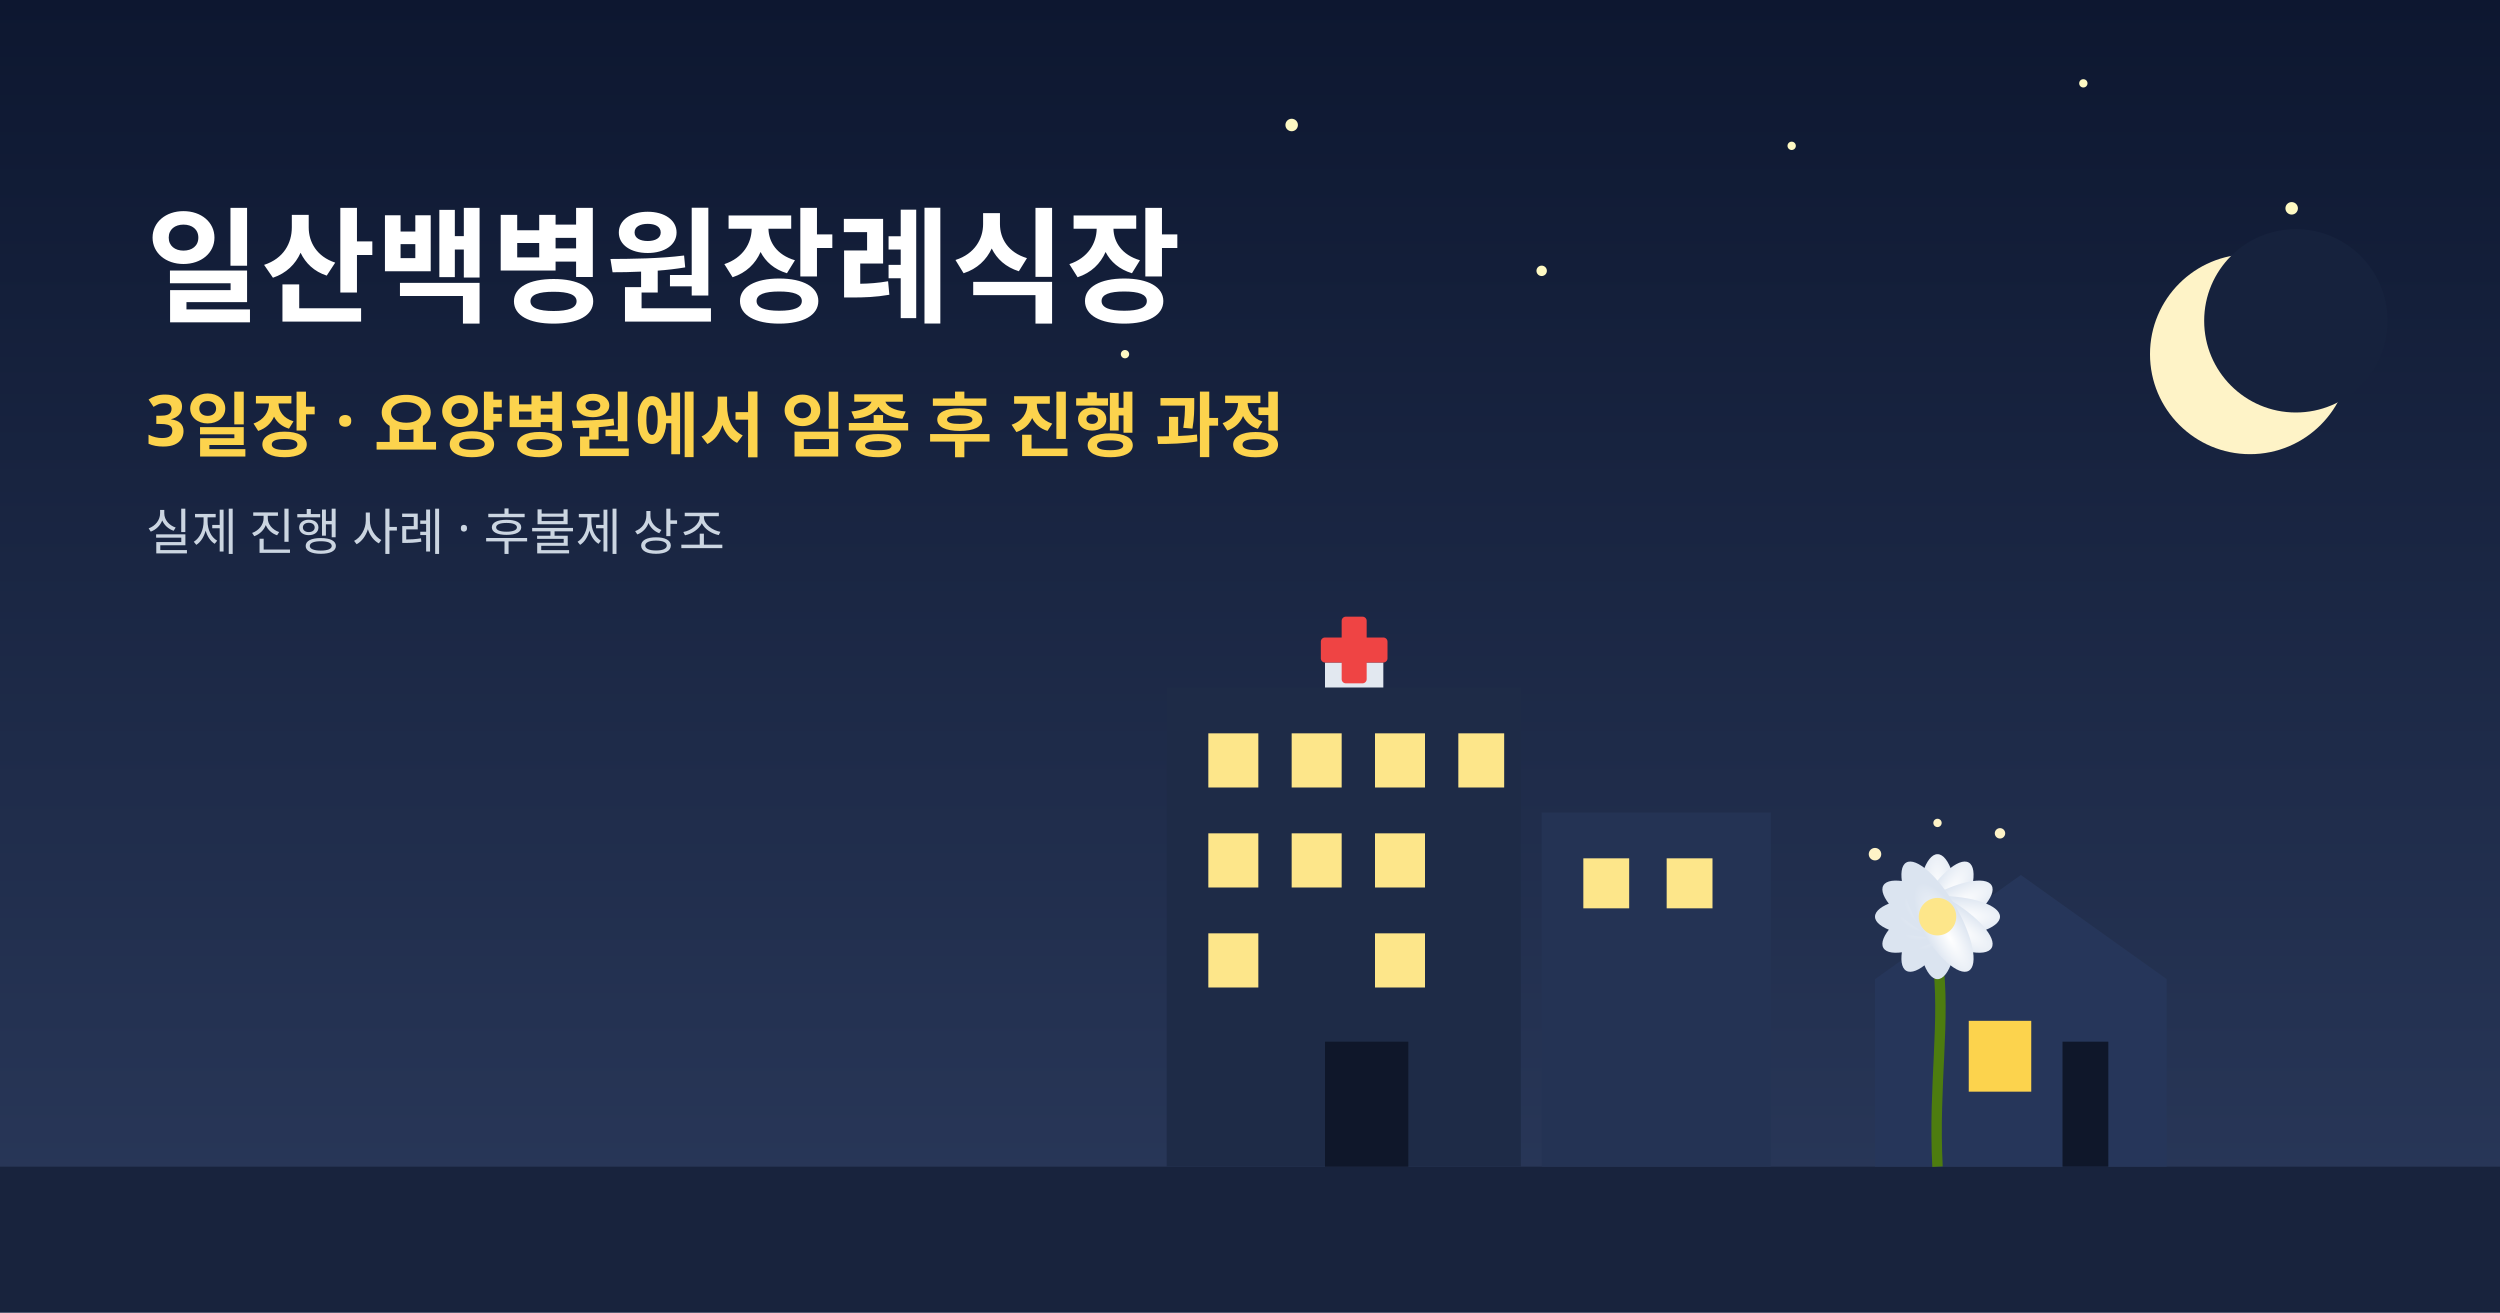
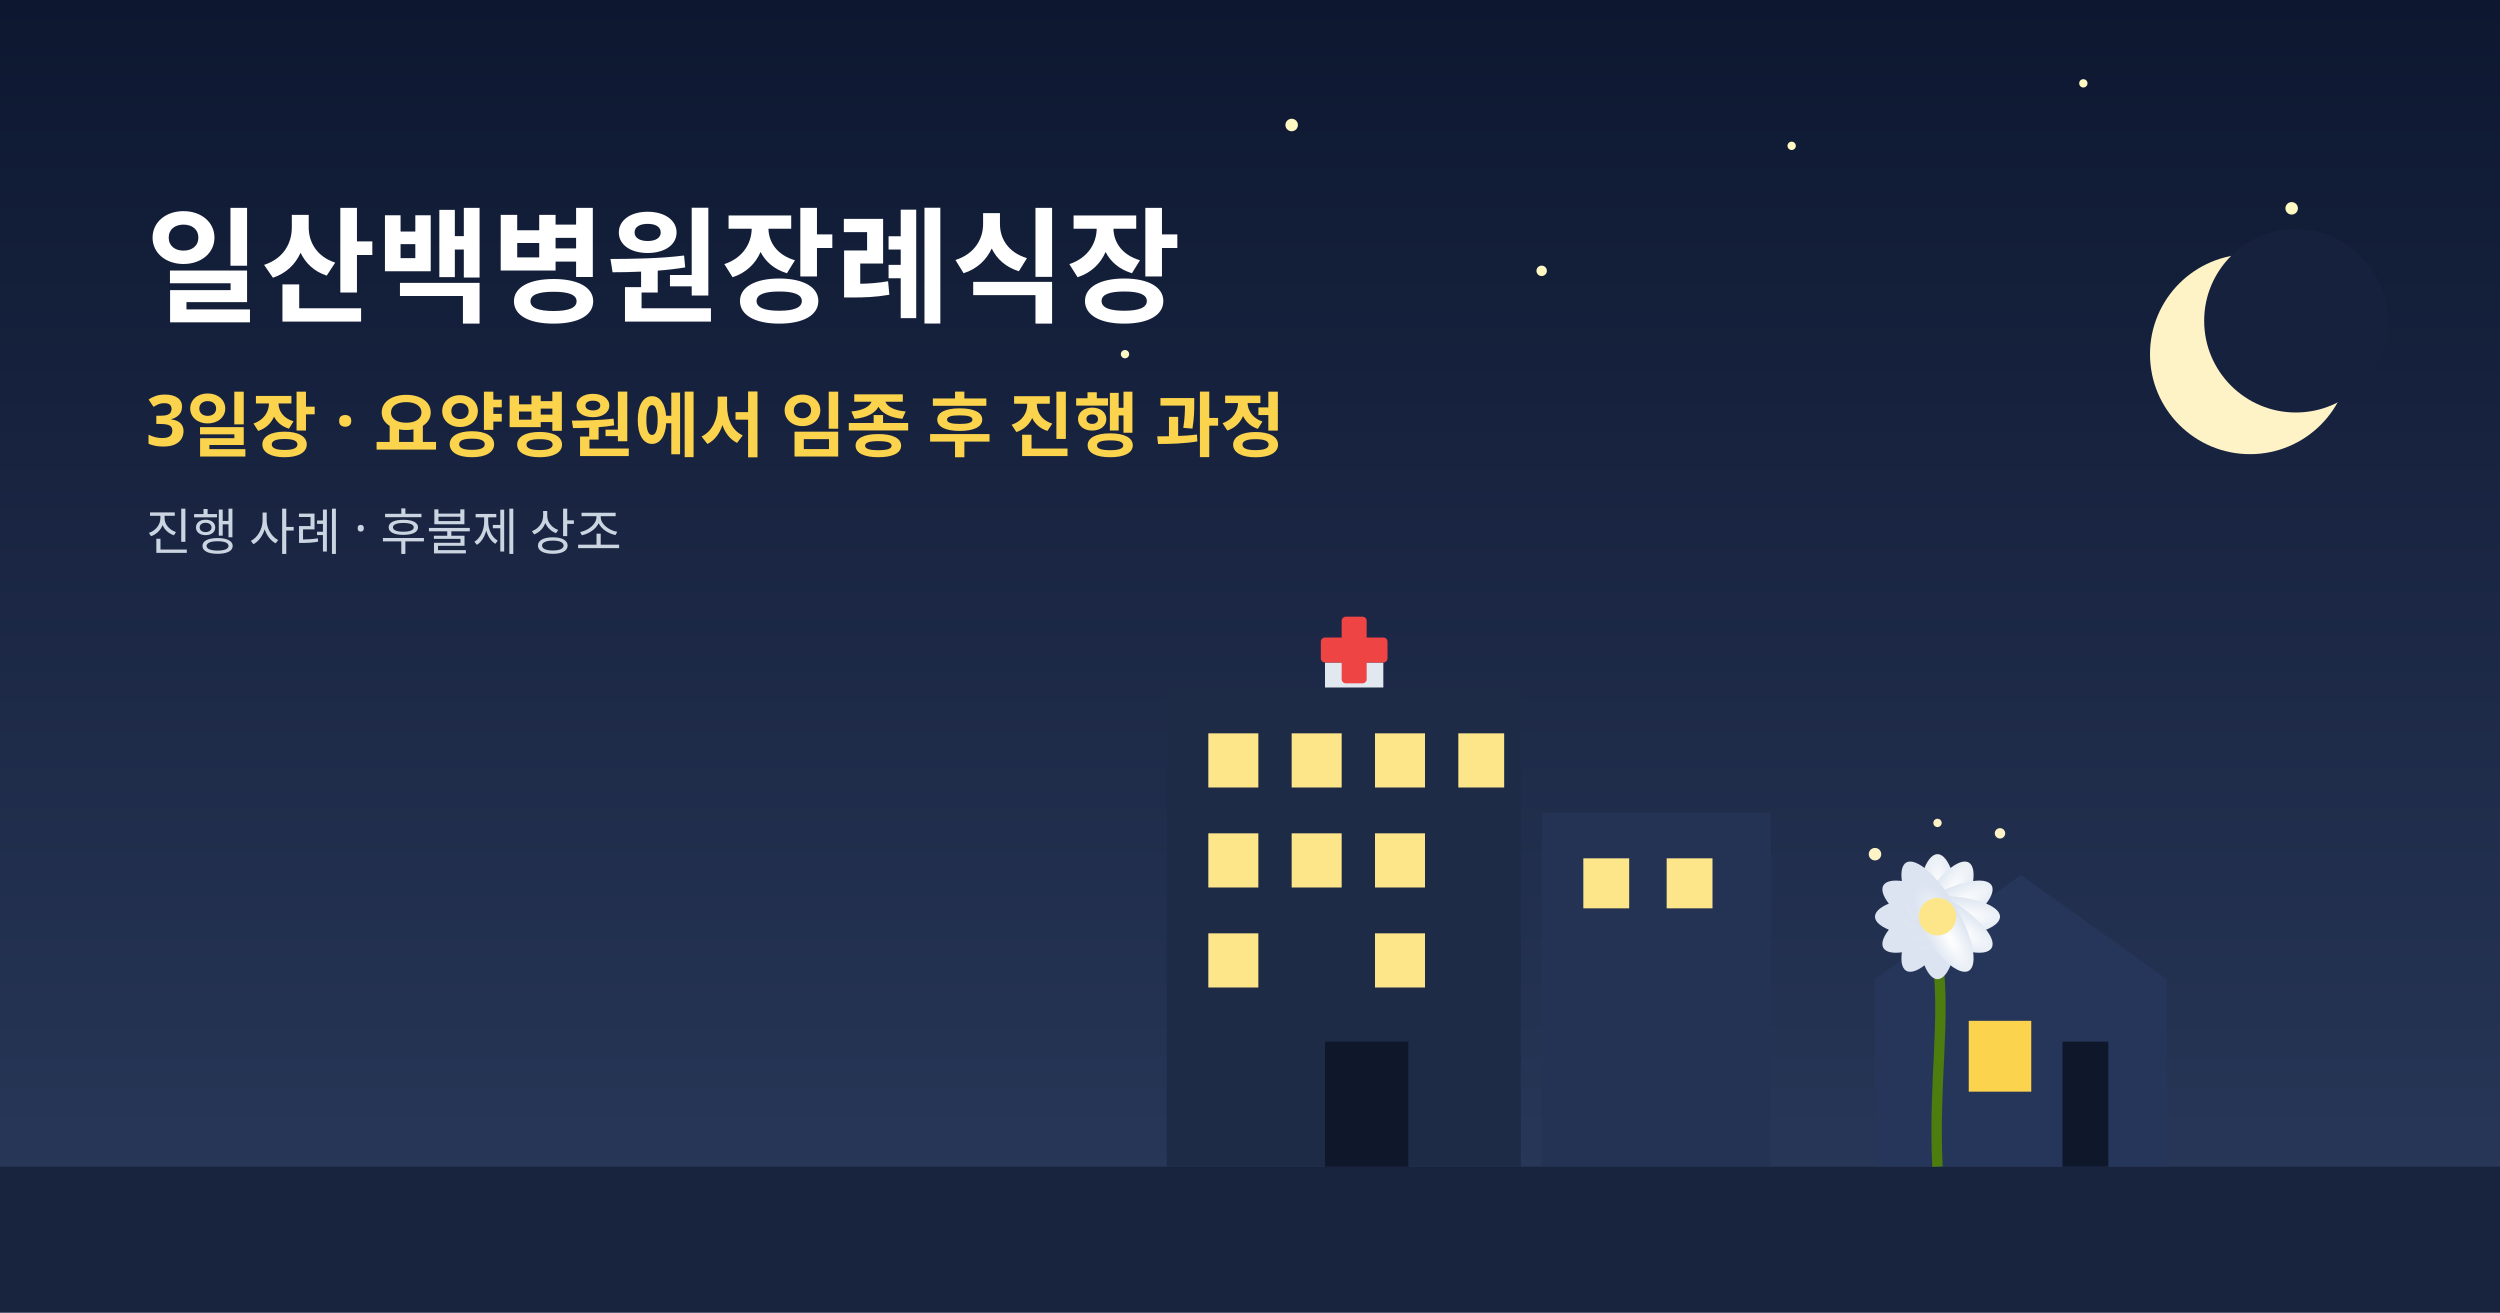
<svg xmlns="http://www.w3.org/2000/svg" viewBox="0 0 1200 630" role="img" aria-label="밤하늘 아래 병원 건물과 집의 불빛, 국화 한 송이가 어우러진 3일장 그림">
  <style>
  .t{font-family:'Noto Sans KR','Apple SD Gothic Neo','Malgun Gothic',sans-serif}
  @keyframes tw{0%,100%{opacity:.25}50%{opacity:1}}
  @keyframes win{0%,100%{opacity:.55}50%{opacity:1}}
  @keyframes sway{0%,100%{transform:rotate(-2deg)}50%{transform:rotate(2deg)}}
  @keyframes drift{0%{transform:translate(0,0);opacity:0}15%{opacity:.9}100%{transform:translate(40px,-90px);opacity:0}}
  .s1{animation:tw 2.6s ease-in-out infinite}.s2{animation:tw 3.4s ease-in-out .8s infinite}.s3{animation:tw 4.2s ease-in-out 1.6s infinite}
  .w1{animation:win 3.2s ease-in-out infinite}.w2{animation:win 4.1s ease-in-out 1s infinite}
  .fl{transform-origin:930px 560px;animation:sway 6s ease-in-out infinite}
  .d1{animation:drift 6s ease-out infinite}.d2{animation:drift 6s ease-out 2s infinite}.d3{animation:drift 6s ease-out 4s infinite}
  @media (prefers-reduced-motion:reduce){*{animation:none!important}}
</style>
  <defs>
    <linearGradient id="bg" x1="0" y1="0" x2="0" y2="1">
      <stop offset="0" stop-color="#0d1730" />
      <stop offset="1" stop-color="#2b3a5c" />
    </linearGradient>
    <radialGradient id="pet" cx=".5" cy=".3">
      <stop offset="0" stop-color="#ffffff" />
      <stop offset="1" stop-color="#dbe4f0" />
    </radialGradient>
  </defs>
  <rect width="1200" height="630" fill="url(#bg)" />
  <g fill="#fef9c3">
    <circle class="s1" cx="620" cy="60" r="3" />
    <circle class="s2" cx="740" cy="130" r="2.5" />
    <circle class="s3" cx="860" cy="70" r="2" />
    <circle class="s2" cx="1100" cy="100" r="3" />
    <circle class="s1" cx="1000" cy="40" r="2" />
    <circle class="s3" cx="540" cy="170" r="2" />
  </g>
  <circle cx="1080" cy="170" r="48" fill="#fef3c7" />
  <circle cx="1102" cy="154" r="44" fill="#16223d" />
  <rect x="0" y="560" width="1200" height="70" fill="#18233d" />
  <g>
    <rect x="560" y="330" width="170" height="230" fill="#1e2b47" />
    <rect x="740" y="390" width="110" height="170" fill="#243354" />
    <g class="w1" fill="#fde68a">
      <rect x="580" y="352" width="24" height="26" />
      <rect x="620" y="352" width="24" height="26" />
      <rect x="660" y="352" width="24" height="26" />
      <rect x="580" y="400" width="24" height="26" />
      <rect x="660" y="400" width="24" height="26" />
    </g>
    <g class="w2" fill="#fde68a">
      <rect x="700" y="352" width="22" height="26" />
      <rect x="620" y="400" width="24" height="26" />
      <rect x="580" y="448" width="24" height="26" />
      <rect x="660" y="448" width="24" height="26" />
      <rect x="760" y="412" width="22" height="24" />
      <rect x="800" y="412" width="22" height="24" />
    </g>
    <rect x="636" y="500" width="40" height="60" fill="#0f172a" />
    <rect x="636" y="318" width="28" height="12" fill="#e2e8f0" />
    <rect x="644" y="310" width="12" height="28" fill="#e2e8f0" opacity="0" />
    <g fill="#ef4444">
      <rect x="644" y="296" width="12" height="32" rx="2" />
      <rect x="634" y="306" width="32" height="12" rx="2" />
    </g>
  </g>
  <g>
    <path d="M900 470 L970 420 L1040 470 V560 H900Z" fill="#26365a" />
    <rect class="w1" x="945" y="490" width="30" height="34" fill="#fcd34d" />
    <rect x="990" y="500" width="22" height="60" fill="#0f172a" />
  </g>
  <g class="fl">
    <path d="M930 560 C 928 520, 934 490, 930 460" stroke="#4d7c0f" stroke-width="5" fill="none" />
    <g transform="translate(930,440)" fill="url(#pet)">
      <ellipse rx="10" ry="30" transform="rotate(0)" />
      <ellipse rx="10" ry="30" transform="rotate(30)" />
      <ellipse rx="10" ry="30" transform="rotate(60)" />
      <ellipse rx="10" ry="30" transform="rotate(90)" />
      <ellipse rx="10" ry="30" transform="rotate(120)" />
      <ellipse rx="10" ry="30" transform="rotate(150)" />
      <circle r="9" fill="#fde68a" />
    </g>
  </g>
  <g fill="#fef3c7">
    <circle class="d1" cx="900" cy="410" r="3" />
    <circle class="d2" cx="960" cy="400" r="2.5" />
    <circle class="d3" cx="930" cy="395" r="2" />
  </g>
  <text class="t" x="70" y="150" font-size="60" font-weight="800" fill="#ffffff">일산백병원장례식장</text>
  <text class="t" x="70" y="214" font-size="34" font-weight="700" fill="#fcd34d">3일장 · 요양병원에서 임종 후 진행 과정</text>
-   <text class="t" x="70" y="264" font-size="24" fill="#cbd5e1">실제 진행 사례 · 후불제 상조</text>
+   <text class="t" x="70" y="264" font-size="24" fill="#cbd5e1">진행 사례 · 후불제 상조</text>
</svg>
